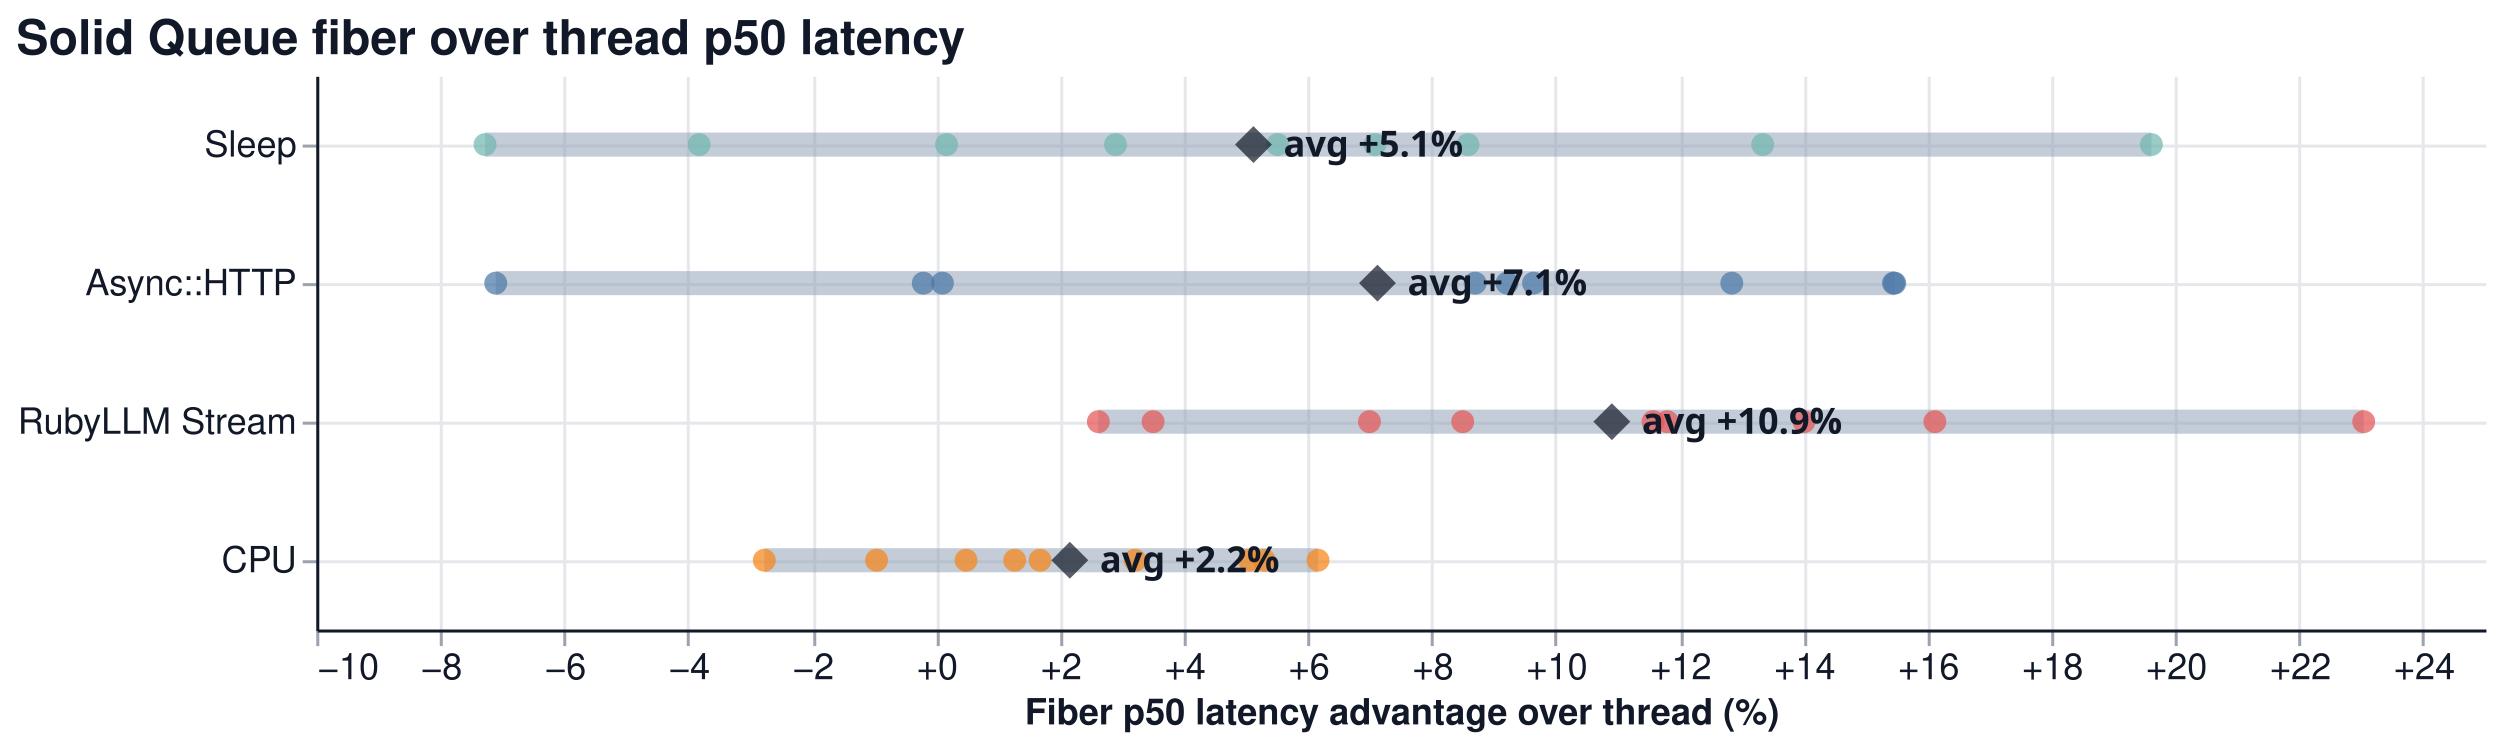
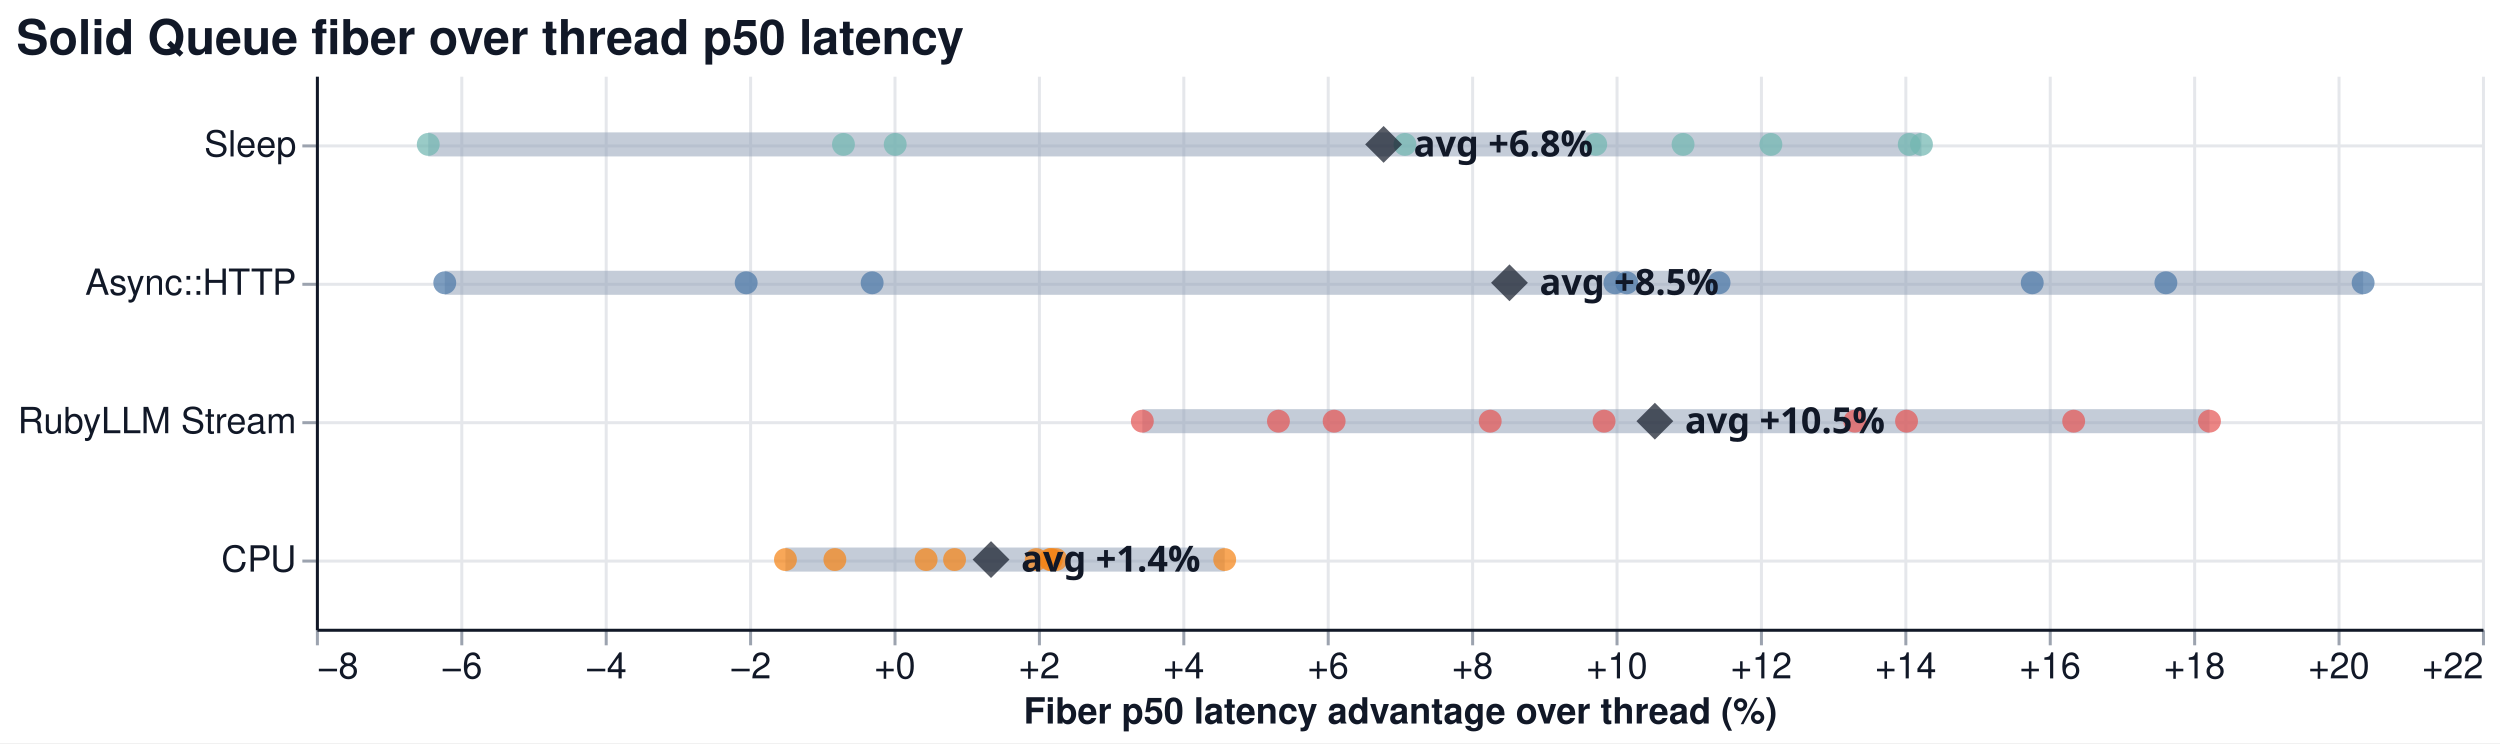
- <svg xmlns="http://www.w3.org/2000/svg" version="1.1" class="marks" width="830" height="247" viewBox="0 0 830 247">
-   <rect width="830" height="247" fill="white" />
+ <svg xmlns="http://www.w3.org/2000/svg" version="1.1" class="marks" width="831" height="247" viewBox="0 0 831 247">
+   <rect width="831" height="247" fill="white" />
  <g fill="none" stroke-miterlimit="10" transform="translate(105,25)">
    <g class="mark-group role-frame root" role="graphics-object" aria-roledescription="group mark container">
      <g transform="translate(0,0)">
        <path class="background" aria-hidden="true" d="M0,0h720v184h-720Z" />
        <g>
          <g class="mark-group role-axis" aria-hidden="true">
            <g transform="translate(0.5,184.5)">
              <path class="background" aria-hidden="true" d="M0,0h0v0h0Z" pointer-events="none" />
              <g>
                <g class="mark-rule role-axis-grid" pointer-events="none">
                  <line transform="translate(0,0)" x2="0" y2="-184" stroke="#e5e7eb" stroke-width="1" opacity="1" />
-                   <line transform="translate(41,0)" x2="0" y2="-184" stroke="#e5e7eb" stroke-width="1" opacity="1" />
-                   <line transform="translate(82,0)" x2="0" y2="-184" stroke="#e5e7eb" stroke-width="1" opacity="1" />
-                   <line transform="translate(123,0)" x2="0" y2="-184" stroke="#e5e7eb" stroke-width="1" opacity="1" />
-                   <line transform="translate(165,0)" x2="0" y2="-184" stroke="#e5e7eb" stroke-width="1" opacity="1" />
-                   <line transform="translate(206,0)" x2="0" y2="-184" stroke="#e5e7eb" stroke-width="1" opacity="1" />
-                   <line transform="translate(247,0)" x2="0" y2="-184" stroke="#e5e7eb" stroke-width="1" opacity="1" />
+                   <line transform="translate(48,0)" x2="0" y2="-184" stroke="#e5e7eb" stroke-width="1" opacity="1" />
+                   <line transform="translate(96,0)" x2="0" y2="-184" stroke="#e5e7eb" stroke-width="1" opacity="1" />
+                   <line transform="translate(144,0)" x2="0" y2="-184" stroke="#e5e7eb" stroke-width="1" opacity="1" />
+                   <line transform="translate(192,0)" x2="0" y2="-184" stroke="#e5e7eb" stroke-width="1" opacity="1" />
+                   <line transform="translate(240,0)" x2="0" y2="-184" stroke="#e5e7eb" stroke-width="1" opacity="1" />
                  <line transform="translate(288,0)" x2="0" y2="-184" stroke="#e5e7eb" stroke-width="1" opacity="1" />
-                   <line transform="translate(329,0)" x2="0" y2="-184" stroke="#e5e7eb" stroke-width="1" opacity="1" />
-                   <line transform="translate(370,0)" x2="0" y2="-184" stroke="#e5e7eb" stroke-width="1" opacity="1" />
-                   <line transform="translate(411,0)" x2="0" y2="-184" stroke="#e5e7eb" stroke-width="1" opacity="1" />
-                   <line transform="translate(453,0)" x2="0" y2="-184" stroke="#e5e7eb" stroke-width="1" opacity="1" />
-                   <line transform="translate(494,0)" x2="0" y2="-184" stroke="#e5e7eb" stroke-width="1" opacity="1" />
-                   <line transform="translate(535,0)" x2="0" y2="-184" stroke="#e5e7eb" stroke-width="1" opacity="1" />
+                   <line transform="translate(336,0)" x2="0" y2="-184" stroke="#e5e7eb" stroke-width="1" opacity="1" />
+                   <line transform="translate(384,0)" x2="0" y2="-184" stroke="#e5e7eb" stroke-width="1" opacity="1" />
+                   <line transform="translate(432,0)" x2="0" y2="-184" stroke="#e5e7eb" stroke-width="1" opacity="1" />
+                   <line transform="translate(480,0)" x2="0" y2="-184" stroke="#e5e7eb" stroke-width="1" opacity="1" />
+                   <line transform="translate(528,0)" x2="0" y2="-184" stroke="#e5e7eb" stroke-width="1" opacity="1" />
                  <line transform="translate(576,0)" x2="0" y2="-184" stroke="#e5e7eb" stroke-width="1" opacity="1" />
-                   <line transform="translate(617,0)" x2="0" y2="-184" stroke="#e5e7eb" stroke-width="1" opacity="1" />
-                   <line transform="translate(658,0)" x2="0" y2="-184" stroke="#e5e7eb" stroke-width="1" opacity="1" />
-                   <line transform="translate(699,0)" x2="0" y2="-184" stroke="#e5e7eb" stroke-width="1" opacity="1" />
+                   <line transform="translate(624,0)" x2="0" y2="-184" stroke="#e5e7eb" stroke-width="1" opacity="1" />
+                   <line transform="translate(672,0)" x2="0" y2="-184" stroke="#e5e7eb" stroke-width="1" opacity="1" />
+                   <line transform="translate(720,0)" x2="0" y2="-184" stroke="#e5e7eb" stroke-width="1" opacity="1" />
                </g>
              </g>
              <path class="foreground" aria-hidden="true" d="" pointer-events="none" display="none" />
            </g>
          </g>
          <g class="mark-group role-axis" aria-hidden="true">
            <g transform="translate(0.5,0.5)">
              <path class="background" aria-hidden="true" d="M0,0h0v0h0Z" pointer-events="none" />
              <g>
                <g class="mark-rule role-axis-grid" pointer-events="none">
                  <line transform="translate(0,23)" x2="720" y2="0" stroke="#e5e7eb" stroke-width="1" opacity="1" />
                  <line transform="translate(0,69)" x2="720" y2="0" stroke="#e5e7eb" stroke-width="1" opacity="1" />
                  <line transform="translate(0,115)" x2="720" y2="0" stroke="#e5e7eb" stroke-width="1" opacity="1" />
                  <line transform="translate(0,161)" x2="720" y2="0" stroke="#e5e7eb" stroke-width="1" opacity="1" />
                </g>
              </g>
              <path class="foreground" aria-hidden="true" d="" pointer-events="none" display="none" />
            </g>
          </g>
-           <g class="mark-group role-axis" role="graphics-symbol" aria-roledescription="axis" aria-label="X-axis titled 'Fiber p50 latency advantage over thread (%)' for a linear scale with values from −10 to +25">
+           <g class="mark-group role-axis" role="graphics-symbol" aria-roledescription="axis" aria-label="X-axis titled 'Fiber p50 latency advantage over thread (%)' for a linear scale with values from −8 to +22">
            <g transform="translate(0.5,184.5)">
              <path class="background" aria-hidden="true" d="M0,0h0v0h0Z" pointer-events="none" />
              <g>
                <g class="mark-rule role-axis-tick" pointer-events="none">
                  <line transform="translate(0,0)" x2="0" y2="5" stroke="#9ca3af" stroke-width="1" opacity="1" />
-                   <line transform="translate(41,0)" x2="0" y2="5" stroke="#9ca3af" stroke-width="1" opacity="1" />
-                   <line transform="translate(82,0)" x2="0" y2="5" stroke="#9ca3af" stroke-width="1" opacity="1" />
-                   <line transform="translate(123,0)" x2="0" y2="5" stroke="#9ca3af" stroke-width="1" opacity="1" />
-                   <line transform="translate(165,0)" x2="0" y2="5" stroke="#9ca3af" stroke-width="1" opacity="1" />
-                   <line transform="translate(206,0)" x2="0" y2="5" stroke="#9ca3af" stroke-width="1" opacity="1" />
-                   <line transform="translate(247,0)" x2="0" y2="5" stroke="#9ca3af" stroke-width="1" opacity="1" />
+                   <line transform="translate(48,0)" x2="0" y2="5" stroke="#9ca3af" stroke-width="1" opacity="1" />
+                   <line transform="translate(96,0)" x2="0" y2="5" stroke="#9ca3af" stroke-width="1" opacity="1" />
+                   <line transform="translate(144,0)" x2="0" y2="5" stroke="#9ca3af" stroke-width="1" opacity="1" />
+                   <line transform="translate(192,0)" x2="0" y2="5" stroke="#9ca3af" stroke-width="1" opacity="1" />
+                   <line transform="translate(240,0)" x2="0" y2="5" stroke="#9ca3af" stroke-width="1" opacity="1" />
                  <line transform="translate(288,0)" x2="0" y2="5" stroke="#9ca3af" stroke-width="1" opacity="1" />
-                   <line transform="translate(329,0)" x2="0" y2="5" stroke="#9ca3af" stroke-width="1" opacity="1" />
-                   <line transform="translate(370,0)" x2="0" y2="5" stroke="#9ca3af" stroke-width="1" opacity="1" />
-                   <line transform="translate(411,0)" x2="0" y2="5" stroke="#9ca3af" stroke-width="1" opacity="1" />
-                   <line transform="translate(453,0)" x2="0" y2="5" stroke="#9ca3af" stroke-width="1" opacity="1" />
-                   <line transform="translate(494,0)" x2="0" y2="5" stroke="#9ca3af" stroke-width="1" opacity="1" />
-                   <line transform="translate(535,0)" x2="0" y2="5" stroke="#9ca3af" stroke-width="1" opacity="1" />
+                   <line transform="translate(336,0)" x2="0" y2="5" stroke="#9ca3af" stroke-width="1" opacity="1" />
+                   <line transform="translate(384,0)" x2="0" y2="5" stroke="#9ca3af" stroke-width="1" opacity="1" />
+                   <line transform="translate(432,0)" x2="0" y2="5" stroke="#9ca3af" stroke-width="1" opacity="1" />
+                   <line transform="translate(480,0)" x2="0" y2="5" stroke="#9ca3af" stroke-width="1" opacity="1" />
+                   <line transform="translate(528,0)" x2="0" y2="5" stroke="#9ca3af" stroke-width="1" opacity="1" />
                  <line transform="translate(576,0)" x2="0" y2="5" stroke="#9ca3af" stroke-width="1" opacity="1" />
-                   <line transform="translate(617,0)" x2="0" y2="5" stroke="#9ca3af" stroke-width="1" opacity="1" />
-                   <line transform="translate(658,0)" x2="0" y2="5" stroke="#9ca3af" stroke-width="1" opacity="1" />
-                   <line transform="translate(699,0)" x2="0" y2="5" stroke="#9ca3af" stroke-width="1" opacity="1" />
+                   <line transform="translate(624,0)" x2="0" y2="5" stroke="#9ca3af" stroke-width="1" opacity="1" />
+                   <line transform="translate(672,0)" x2="0" y2="5" stroke="#9ca3af" stroke-width="1" opacity="1" />
+                   <line transform="translate(720,0)" x2="0" y2="5" stroke="#9ca3af" stroke-width="1" opacity="1" />
                </g>
                <g class="mark-text role-axis-label" pointer-events="none">
-                   <text text-anchor="start" transform="translate(0,16)" font-family="Helvetica" font-size="12px" fill="#111827" opacity="1">−10</text>
-                   <text text-anchor="middle" transform="translate(41.14286,16)" font-family="Helvetica" font-size="12px" fill="#111827" opacity="1">−8</text>
-                   <text text-anchor="middle" transform="translate(82.28571,16)" font-family="Helvetica" font-size="12px" fill="#111827" opacity="1">−6</text>
-                   <text text-anchor="middle" transform="translate(123.4286,16)" font-family="Helvetica" font-size="12px" fill="#111827" opacity="1">−4</text>
-                   <text text-anchor="middle" transform="translate(164.5714,16)" font-family="Helvetica" font-size="12px" fill="#111827" opacity="1">−2</text>
-                   <text text-anchor="middle" transform="translate(205.7143,16)" font-family="Helvetica" font-size="12px" fill="#111827" opacity="1">+0</text>
-                   <text text-anchor="middle" transform="translate(246.8571,16)" font-family="Helvetica" font-size="12px" fill="#111827" opacity="1">+2</text>
+                   <text text-anchor="start" transform="translate(0,16)" font-family="Helvetica" font-size="12px" fill="#111827" opacity="1">−8</text>
+                   <text text-anchor="middle" transform="translate(48,16)" font-family="Helvetica" font-size="12px" fill="#111827" opacity="1">−6</text>
+                   <text text-anchor="middle" transform="translate(96,16)" font-family="Helvetica" font-size="12px" fill="#111827" opacity="1">−4</text>
+                   <text text-anchor="middle" transform="translate(144,16)" font-family="Helvetica" font-size="12px" fill="#111827" opacity="1">−2</text>
+                   <text text-anchor="middle" transform="translate(192,16)" font-family="Helvetica" font-size="12px" fill="#111827" opacity="1">+0</text>
+                   <text text-anchor="middle" transform="translate(240,16)" font-family="Helvetica" font-size="12px" fill="#111827" opacity="1">+2</text>
                  <text text-anchor="middle" transform="translate(288,16)" font-family="Helvetica" font-size="12px" fill="#111827" opacity="1">+4</text>
-                   <text text-anchor="middle" transform="translate(329.1429,16)" font-family="Helvetica" font-size="12px" fill="#111827" opacity="1">+6</text>
-                   <text text-anchor="middle" transform="translate(370.2857,16)" font-family="Helvetica" font-size="12px" fill="#111827" opacity="1">+8</text>
-                   <text text-anchor="middle" transform="translate(411.4286,16)" font-family="Helvetica" font-size="12px" fill="#111827" opacity="1">+10</text>
-                   <text text-anchor="middle" transform="translate(452.5714,16)" font-family="Helvetica" font-size="12px" fill="#111827" opacity="1">+12</text>
-                   <text text-anchor="middle" transform="translate(493.7143,16)" font-family="Helvetica" font-size="12px" fill="#111827" opacity="1">+14</text>
-                   <text text-anchor="middle" transform="translate(534.8571,16)" font-family="Helvetica" font-size="12px" fill="#111827" opacity="1">+16</text>
-                   <text text-anchor="middle" transform="translate(576,16)" font-family="Helvetica" font-size="12px" fill="#111827" opacity="1">+18</text>
-                   <text text-anchor="middle" transform="translate(617.1429,16)" font-family="Helvetica" font-size="12px" fill="#111827" opacity="1">+20</text>
-                   <text text-anchor="middle" transform="translate(658.2857,16)" font-family="Helvetica" font-size="12px" fill="#111827" opacity="1">+22</text>
-                   <text text-anchor="middle" transform="translate(699.4286,16)" font-family="Helvetica" font-size="12px" fill="#111827" opacity="1">+24</text>
+                   <text text-anchor="middle" transform="translate(336,16)" font-family="Helvetica" font-size="12px" fill="#111827" opacity="1">+6</text>
+                   <text text-anchor="middle" transform="translate(384,16)" font-family="Helvetica" font-size="12px" fill="#111827" opacity="1">+8</text>
+                   <text text-anchor="middle" transform="translate(432,16)" font-family="Helvetica" font-size="12px" fill="#111827" opacity="1">+10</text>
+                   <text text-anchor="middle" transform="translate(480,16)" font-family="Helvetica" font-size="12px" fill="#111827" opacity="1">+12</text>
+                   <text text-anchor="middle" transform="translate(528,16)" font-family="Helvetica" font-size="12px" fill="#111827" opacity="1">+14</text>
+                   <text text-anchor="middle" transform="translate(576,16)" font-family="Helvetica" font-size="12px" fill="#111827" opacity="1">+16</text>
+                   <text text-anchor="middle" transform="translate(624,16)" font-family="Helvetica" font-size="12px" fill="#111827" opacity="1">+18</text>
+                   <text text-anchor="middle" transform="translate(672,16)" font-family="Helvetica" font-size="12px" fill="#111827" opacity="1">+20</text>
+                   <text text-anchor="end" transform="translate(720,16)" font-family="Helvetica" font-size="12px" fill="#111827" opacity="1">+22</text>
                </g>
                <g class="mark-rule role-axis-domain" pointer-events="none">
                  <line transform="translate(0,0)" x2="720" y2="0" stroke="#111827" stroke-width="1" opacity="1" />
                </g>
                <g class="mark-text role-axis-title" pointer-events="none">
                  <text text-anchor="middle" transform="translate(360,31)" font-family="Helvetica" font-size="12px" font-weight="bold" fill="#111827" opacity="1">Fiber p50 latency advantage over thread (%)</text>
                </g>
              </g>
              <path class="foreground" aria-hidden="true" d="" pointer-events="none" display="none" />
            </g>
          </g>
          <g class="mark-group role-axis" role="graphics-symbol" aria-roledescription="axis" aria-label="Y-axis for a discrete scale with 4 values: Sleep, Async::HTTP, RubyLLM Stream, CPU">
            <g transform="translate(0.5,0.5)">
              <path class="background" aria-hidden="true" d="M0,0h0v0h0Z" pointer-events="none" />
              <g>
                <g class="mark-rule role-axis-tick" pointer-events="none">
                  <line transform="translate(0,23)" x2="-5" y2="0" stroke="#9ca3af" stroke-width="1" opacity="1" />
                  <line transform="translate(0,69)" x2="-5" y2="0" stroke="#9ca3af" stroke-width="1" opacity="1" />
                  <line transform="translate(0,115)" x2="-5" y2="0" stroke="#9ca3af" stroke-width="1" opacity="1" />
                  <line transform="translate(0,161)" x2="-5" y2="0" stroke="#9ca3af" stroke-width="1" opacity="1" />
                </g>
                <g class="mark-text role-axis-label" pointer-events="none">
                  <text text-anchor="end" transform="translate(-7,26.5)" font-family="Helvetica" font-size="12px" fill="#111827" opacity="1">Sleep</text>
                  <text text-anchor="end" transform="translate(-7,72.5)" font-family="Helvetica" font-size="12px" fill="#111827" opacity="1">Async::HTTP</text>
                  <text text-anchor="end" transform="translate(-7,118.5)" font-family="Helvetica" font-size="12px" fill="#111827" opacity="1">RubyLLM Stream</text>
                  <text text-anchor="end" transform="translate(-7,164.5)" font-family="Helvetica" font-size="12px" fill="#111827" opacity="1">CPU</text>
                </g>
                <g class="mark-rule role-axis-domain" pointer-events="none">
                  <line transform="translate(0,0)" x2="0" y2="184" stroke="#111827" stroke-width="1" opacity="1" />
                </g>
              </g>
              <path class="foreground" aria-hidden="true" d="" pointer-events="none" display="none" />
            </g>
          </g>
          <g class="mark-rule role-mark layer_0_marks" role="graphics-symbol" aria-roledescription="rule mark container" />
          <g class="mark-rule role-mark layer_1_marks" role="graphics-object" aria-roledescription="rule mark container">
-             <line aria-label="Fiber p50 latency advantage over thread (%): −7; workload: Sleep; max: 19.6168687442; min: −7.27600763769; average: 5.12502568277; cells: 9" role="graphics-symbol" aria-roledescription="rule mark" transform="translate(56.03641,23)" x2="553.225" y2="0" stroke="#94a3b8" stroke-width="8" opacity="0.55" />
-             <line aria-label="Fiber p50 latency advantage over thread (%): −7; workload: Async::HTTP; max: 15.4748589709; min: −7.10329161235; average: 7.12633844579; cells: 9" role="graphics-symbol" aria-roledescription="rule mark" transform="translate(59.58943,69)" x2="464.465" y2="0" stroke="#94a3b8" stroke-width="8" opacity="0.55" />
-             <line aria-label="Fiber p50 latency advantage over thread (%): +3; workload: RubyLLM Stream; max: 23.043447187; min: 2.62188868543; average: 10.9088742132; cells: 9" role="graphics-symbol" aria-roledescription="rule mark" transform="translate(259.6503,115)" x2="420.101" y2="0" stroke="#94a3b8" stroke-width="8" opacity="0.55" />
-             <line aria-label="Fiber p50 latency advantage over thread (%): −3; workload: CPU; max: 6.16734971544; min: −2.76879899185; average: 2.1613355137; cells: 9" role="graphics-symbol" aria-roledescription="rule mark" transform="translate(148.7561,161)" x2="183.829" y2="0" stroke="#94a3b8" stroke-width="8" opacity="0.55" />
+             <line aria-label="Fiber p50 latency advantage over thread (%): −6; workload: Sleep; max: 14.2372547733; min: −6.44377686705; average: 6.7875895819; cells: 9" role="graphics-symbol" aria-roledescription="rule mark" transform="translate(37.34936,23)" x2="496.345" y2="0" stroke="#94a3b8" stroke-width="8" opacity="0.55" />
+             <line aria-label="Fiber p50 latency advantage over thread (%): −6; workload: Async::HTTP; max: 20.3543164474; min: −6.21497128373; average: 8.53099006911; cells: 9" role="graphics-symbol" aria-roledescription="rule mark" transform="translate(42.84069,69)" x2="637.663" y2="0" stroke="#94a3b8" stroke-width="8" opacity="0.55" />
+             <line aria-label="Fiber p50 latency advantage over thread (%): +3; workload: RubyLLM Stream; max: 18.2262289626; min: 3.44651228868; average: 10.5447441885; cells: 9" role="graphics-symbol" aria-roledescription="rule mark" transform="translate(274.7163,115)" x2="354.713" y2="0" stroke="#94a3b8" stroke-width="8" opacity="0.55" />
+             <line aria-label="Fiber p50 latency advantage over thread (%): −1; workload: CPU; max: 4.58702010292; min: −1.49656302048; average: 1.35080099239; cells: 9" role="graphics-symbol" aria-roledescription="rule mark" transform="translate(156.0825,161)" x2="146.006" y2="0" stroke="#94a3b8" stroke-width="8" opacity="0.55" />
          </g>
          <g class="mark-symbol role-mark layer_2_marks" role="graphics-object" aria-roledescription="symbol mark container">
-             <path aria-label="Fiber p50 latency advantage over thread (%): −7; workload: Sleep; concurrency: 5; processes: 1 proc; value: −7.27600763769" role="graphics-symbol" aria-roledescription="point" transform="translate(56.03641,23)" d="M3.808,0A3.808,3.808,0,1,1,-3.808,0A3.808,3.808,0,1,1,3.808,0" fill="#72b7b2" stroke-width="2" opacity="0.72" />
-             <path aria-label="Fiber p50 latency advantage over thread (%): +7; workload: Sleep; concurrency: 10; processes: 1 proc; value: 7.08533846029" role="graphics-symbol" aria-roledescription="point" transform="translate(351.4698,23)" d="M3.808,0A3.808,3.808,0,1,1,-3.808,0A3.808,3.808,0,1,1,3.808,0" fill="#72b7b2" stroke-width="2" opacity="0.72" />
-             <path aria-label="Fiber p50 latency advantage over thread (%): +3; workload: Sleep; concurrency: 25; processes: 1 proc; value: 2.89995701426" role="graphics-symbol" aria-roledescription="point" transform="translate(265.3705,23)" d="M3.808,0A3.808,3.808,0,1,1,-3.808,0A3.808,3.808,0,1,1,3.808,0" fill="#72b7b2" stroke-width="2" opacity="0.72" />
-             <path aria-label="Fiber p50 latency advantage over thread (%): +20; workload: Sleep; concurrency: 50; processes: 1 proc; value: 19.6168687442" role="graphics-symbol" aria-roledescription="point" transform="translate(609.2613,23)" d="M3.808,0A3.808,3.808,0,1,1,-3.808,0A3.808,3.808,0,1,1,3.808,0" fill="#72b7b2" stroke-width="2" opacity="0.72" />
-             <path aria-label="Fiber p50 latency advantage over thread (%): −4; workload: Sleep; concurrency: 5; processes: 2 proc; value: −3.82043407403" role="graphics-symbol" aria-roledescription="point" transform="translate(127.1225,23)" d="M3.808,0A3.808,3.808,0,1,1,-3.808,0A3.808,3.808,0,1,1,3.808,0" fill="#72b7b2" stroke-width="2" opacity="0.72" />
-             <path aria-label="Fiber p50 latency advantage over thread (%): +9; workload: Sleep; concurrency: 10; processes: 2 proc; value: 8.58782344835" role="graphics-symbol" aria-roledescription="point" transform="translate(382.3781,23)" d="M3.808,0A3.808,3.808,0,1,1,-3.808,0A3.808,3.808,0,1,1,3.808,0" fill="#72b7b2" stroke-width="2" opacity="0.72" />
-             <path aria-label="Fiber p50 latency advantage over thread (%): +13; workload: Sleep; concurrency: 25; processes: 2 proc; value: 13.3439882486" role="graphics-symbol" aria-roledescription="point" transform="translate(480.2192,23)" d="M3.808,0A3.808,3.808,0,1,1,-3.808,0A3.808,3.808,0,1,1,3.808,0" fill="#72b7b2" stroke-width="2" opacity="0.72" />
-             <path aria-label="Fiber p50 latency advantage over thread (%): +0; workload: Sleep; concurrency: 5; processes: 6 proc; value: 0.172782819768" role="graphics-symbol" aria-roledescription="point" transform="translate(209.2687,23)" d="M3.808,0A3.808,3.808,0,1,1,-3.808,0A3.808,3.808,0,1,1,3.808,0" fill="#72b7b2" stroke-width="2" opacity="0.72" />
-             <path aria-label="Fiber p50 latency advantage over thread (%): +6; workload: Sleep; concurrency: 10; processes: 6 proc; value: 5.51491412115" role="graphics-symbol" aria-roledescription="point" transform="translate(319.1639,23)" d="M3.808,0A3.808,3.808,0,1,1,-3.808,0A3.808,3.808,0,1,1,3.808,0" fill="#72b7b2" stroke-width="2" opacity="0.72" />
-             <path aria-label="Fiber p50 latency advantage over thread (%): −7; workload: Async::HTTP; concurrency: 5; processes: 1 proc; value: −7.10329161235" role="graphics-symbol" aria-roledescription="point" transform="translate(59.58943,69)" d="M3.808,0A3.808,3.808,0,1,1,-3.808,0A3.808,3.808,0,1,1,3.808,0" fill="#4c78a8" stroke-width="2" opacity="0.72" />
-             <path aria-label="Fiber p50 latency advantage over thread (%): +9; workload: Async::HTTP; concurrency: 10; processes: 1 proc; value: 8.70286978726" role="graphics-symbol" aria-roledescription="point" transform="translate(384.7447,69)" d="M3.808,0A3.808,3.808,0,1,1,-3.808,0A3.808,3.808,0,1,1,3.808,0" fill="#4c78a8" stroke-width="2" opacity="0.72" />
-             <path aria-label="Fiber p50 latency advantage over thread (%): +10; workload: Async::HTTP; concurrency: 25; processes: 1 proc; value: 9.64535573506" role="graphics-symbol" aria-roledescription="point" transform="translate(404.133,69)" d="M3.808,0A3.808,3.808,0,1,1,-3.808,0A3.808,3.808,0,1,1,3.808,0" fill="#4c78a8" stroke-width="2" opacity="0.72" />
-             <path aria-label="Fiber p50 latency advantage over thread (%): +15; workload: Async::HTTP; concurrency: 50; processes: 1 proc; value: 15.453675586" role="graphics-symbol" aria-roledescription="point" transform="translate(523.6185,69)" d="M3.808,0A3.808,3.808,0,1,1,-3.808,0A3.808,3.808,0,1,1,3.808,0" fill="#4c78a8" stroke-width="2" opacity="0.72" />
-             <path aria-label="Fiber p50 latency advantage over thread (%): −0; workload: Async::HTTP; concurrency: 5; processes: 2 proc; value: −0.20358554372" role="graphics-symbol" aria-roledescription="point" transform="translate(201.5262,69)" d="M3.808,0A3.808,3.808,0,1,1,-3.808,0A3.808,3.808,0,1,1,3.808,0" fill="#4c78a8" stroke-width="2" opacity="0.72" />
-             <path aria-label="Fiber p50 latency advantage over thread (%): +9; workload: Async::HTTP; concurrency: 10; processes: 2 proc; value: 9.21698241788" role="graphics-symbol" aria-roledescription="point" transform="translate(395.3208,69)" d="M3.808,0A3.808,3.808,0,1,1,-3.808,0A3.808,3.808,0,1,1,3.808,0" fill="#4c78a8" stroke-width="2" opacity="0.72" />
-             <path aria-label="Fiber p50 latency advantage over thread (%): +15; workload: Async::HTTP; concurrency: 25; processes: 2 proc; value: 15.4748589709" role="graphics-symbol" aria-roledescription="point" transform="translate(524.0542,69)" d="M3.808,0A3.808,3.808,0,1,1,-3.808,0A3.808,3.808,0,1,1,3.808,0" fill="#4c78a8" stroke-width="2" opacity="0.72" />
-             <path aria-label="Fiber p50 latency advantage over thread (%): +0; workload: Async::HTTP; concurrency: 5; processes: 6 proc; value: 0.105126387905" role="graphics-symbol" aria-roledescription="point" transform="translate(207.8769,69)" d="M3.808,0A3.808,3.808,0,1,1,-3.808,0A3.808,3.808,0,1,1,3.808,0" fill="#4c78a8" stroke-width="2" opacity="0.72" />
-             <path aria-label="Fiber p50 latency advantage over thread (%): +13; workload: Async::HTTP; concurrency: 10; processes: 6 proc; value: 12.8450542832" role="graphics-symbol" aria-roledescription="point" transform="translate(469.9554,69)" d="M3.808,0A3.808,3.808,0,1,1,-3.808,0A3.808,3.808,0,1,1,3.808,0" fill="#4c78a8" stroke-width="2" opacity="0.72" />
-             <path aria-label="Fiber p50 latency advantage over thread (%): +7; workload: RubyLLM Stream; concurrency: 5; processes: 1 proc; value: 6.99736436908" role="graphics-symbol" aria-roledescription="point" transform="translate(349.6601,115)" d="M3.808,0A3.808,3.808,0,1,1,-3.808,0A3.808,3.808,0,1,1,3.808,0" fill="#e45756" stroke-width="2" opacity="0.72" />
-             <path aria-label="Fiber p50 latency advantage over thread (%): +12; workload: RubyLLM Stream; concurrency: 10; processes: 1 proc; value: 11.5733691139" role="graphics-symbol" aria-roledescription="point" transform="translate(443.795,115)" d="M3.808,0A3.808,3.808,0,1,1,-3.808,0A3.808,3.808,0,1,1,3.808,0" fill="#e45756" stroke-width="2" opacity="0.72" />
-             <path aria-label="Fiber p50 latency advantage over thread (%): +16; workload: RubyLLM Stream; concurrency: 25; processes: 1 proc; value: 16.1225260553" role="graphics-symbol" aria-roledescription="point" transform="translate(537.3777,115)" d="M3.808,0A3.808,3.808,0,1,1,-3.808,0A3.808,3.808,0,1,1,3.808,0" fill="#e45756" stroke-width="2" opacity="0.72" />
-             <path aria-label="Fiber p50 latency advantage over thread (%): +12; workload: RubyLLM Stream; concurrency: 50; processes: 1 proc; value: 11.8036117095" role="graphics-symbol" aria-roledescription="point" transform="translate(448.5314,115)" d="M3.808,0A3.808,3.808,0,1,1,-3.808,0A3.808,3.808,0,1,1,3.808,0" fill="#e45756" stroke-width="2" opacity="0.72" />
-             <path aria-label="Fiber p50 latency advantage over thread (%): +9; workload: RubyLLM Stream; concurrency: 5; processes: 2 proc; value: 8.5022238685" role="graphics-symbol" aria-roledescription="point" transform="translate(380.6172,115)" d="M3.808,0A3.808,3.808,0,1,1,-3.808,0A3.808,3.808,0,1,1,3.808,0" fill="#e45756" stroke-width="2" opacity="0.72" />
-             <path aria-label="Fiber p50 latency advantage over thread (%): +14; workload: RubyLLM Stream; concurrency: 10; processes: 2 proc; value: 14.0100825475" role="graphics-symbol" aria-roledescription="point" transform="translate(493.9217,115)" d="M3.808,0A3.808,3.808,0,1,1,-3.808,0A3.808,3.808,0,1,1,3.808,0" fill="#e45756" stroke-width="2" opacity="0.72" />
-             <path aria-label="Fiber p50 latency advantage over thread (%): +23; workload: RubyLLM Stream; concurrency: 25; processes: 2 proc; value: 23.043447187" role="graphics-symbol" aria-roledescription="point" transform="translate(679.7509,115)" d="M3.808,0A3.808,3.808,0,1,1,-3.808,0A3.808,3.808,0,1,1,3.808,0" fill="#e45756" stroke-width="2" opacity="0.72" />
-             <path aria-label="Fiber p50 latency advantage over thread (%): +4; workload: RubyLLM Stream; concurrency: 5; processes: 6 proc; value: 3.50535438248" role="graphics-symbol" aria-roledescription="point" transform="translate(277.8244,115)" d="M3.808,0A3.808,3.808,0,1,1,-3.808,0A3.808,3.808,0,1,1,3.808,0" fill="#e45756" stroke-width="2" opacity="0.72" />
-             <path aria-label="Fiber p50 latency advantage over thread (%): +3; workload: RubyLLM Stream; concurrency: 10; processes: 6 proc; value: 2.62188868543" role="graphics-symbol" aria-roledescription="point" transform="translate(259.6503,115)" d="M3.808,0A3.808,3.808,0,1,1,-3.808,0A3.808,3.808,0,1,1,3.808,0" fill="#e45756" stroke-width="2" opacity="0.72" />
-             <path aria-label="Fiber p50 latency advantage over thread (%): −1; workload: CPU; concurrency: 5; processes: 1 proc; value: −0.956891107375" role="graphics-symbol" aria-roledescription="point" transform="translate(186.0297,161)" d="M3.808,0A3.808,3.808,0,1,1,-3.808,0A3.808,3.808,0,1,1,3.808,0" fill="#f58518" stroke-width="2" opacity="0.72" />
-             <path aria-label="Fiber p50 latency advantage over thread (%): +1; workload: CPU; concurrency: 10; processes: 1 proc; value: 1.2713855725" role="graphics-symbol" aria-roledescription="point" transform="translate(231.8685,161)" d="M3.808,0A3.808,3.808,0,1,1,-3.808,0A3.808,3.808,0,1,1,3.808,0" fill="#f58518" stroke-width="2" opacity="0.72" />
-             <path aria-label="Fiber p50 latency advantage over thread (%): +3; workload: CPU; concurrency: 25; processes: 1 proc; value: 3.21378084775" role="graphics-symbol" aria-roledescription="point" transform="translate(271.8263,161)" d="M3.808,0A3.808,3.808,0,1,1,-3.808,0A3.808,3.808,0,1,1,3.808,0" fill="#f58518" stroke-width="2" opacity="0.72" />
-             <path aria-label="Fiber p50 latency advantage over thread (%): +5; workload: CPU; concurrency: 50; processes: 1 proc; value: 5.30090392835" role="graphics-symbol" aria-roledescription="point" transform="translate(314.7615,161)" d="M3.808,0A3.808,3.808,0,1,1,-3.808,0A3.808,3.808,0,1,1,3.808,0" fill="#f58518" stroke-width="2" opacity="0.72" />
-             <path aria-label="Fiber p50 latency advantage over thread (%): −3; workload: CPU; concurrency: 5; processes: 2 proc; value: −2.76879899185" role="graphics-symbol" aria-roledescription="point" transform="translate(148.7561,161)" d="M3.808,0A3.808,3.808,0,1,1,-3.808,0A3.808,3.808,0,1,1,3.808,0" fill="#f58518" stroke-width="2" opacity="0.72" />
-             <path aria-label="Fiber p50 latency advantage over thread (%): +2; workload: CPU; concurrency: 10; processes: 2 proc; value: 1.68155041348" role="graphics-symbol" aria-roledescription="point" transform="translate(240.3062,161)" d="M3.808,0A3.808,3.808,0,1,1,-3.808,0A3.808,3.808,0,1,1,3.808,0" fill="#f58518" stroke-width="2" opacity="0.72" />
-             <path aria-label="Fiber p50 latency advantage over thread (%): +5; workload: CPU; concurrency: 25; processes: 2 proc; value: 5.05573227772" role="graphics-symbol" aria-roledescription="point" transform="translate(309.7179,161)" d="M3.808,0A3.808,3.808,0,1,1,-3.808,0A3.808,3.808,0,1,1,3.808,0" fill="#f58518" stroke-width="2" opacity="0.72" />
-             <path aria-label="Fiber p50 latency advantage over thread (%): +0; workload: CPU; concurrency: 5; processes: 6 proc; value: 0.487006967249" role="graphics-symbol" aria-roledescription="point" transform="translate(215.7327,161)" d="M3.808,0A3.808,3.808,0,1,1,-3.808,0A3.808,3.808,0,1,1,3.808,0" fill="#f58518" stroke-width="2" opacity="0.72" />
-             <path aria-label="Fiber p50 latency advantage over thread (%): +6; workload: CPU; concurrency: 10; processes: 6 proc; value: 6.16734971544" role="graphics-symbol" aria-roledescription="point" transform="translate(332.5855,161)" d="M3.808,0A3.808,3.808,0,1,1,-3.808,0A3.808,3.808,0,1,1,3.808,0" fill="#f58518" stroke-width="2" opacity="0.72" />
+             <path aria-label="Fiber p50 latency advantage over thread (%): −6; workload: Sleep; concurrency: 5; processes: 1 proc; value: −6.44377686705" role="graphics-symbol" aria-roledescription="point" transform="translate(37.34936,23)" d="M3.808,0A3.808,3.808,0,1,1,-3.808,0A3.808,3.808,0,1,1,3.808,0" fill="#72b7b2" stroke-width="2" opacity="0.72" />
+             <path aria-label="Fiber p50 latency advantage over thread (%): +7; workload: Sleep; concurrency: 10; processes: 1 proc; value: 7.08342086222" role="graphics-symbol" aria-roledescription="point" transform="translate(362.0021,23)" d="M3.808,0A3.808,3.808,0,1,1,-3.808,0A3.808,3.808,0,1,1,3.808,0" fill="#72b7b2" stroke-width="2" opacity="0.72" />
+             <path aria-label="Fiber p50 latency advantage over thread (%): +12; workload: Sleep; concurrency: 25; processes: 1 proc; value: 12.1517046625" role="graphics-symbol" aria-roledescription="point" transform="translate(483.6409,23)" d="M3.808,0A3.808,3.808,0,1,1,-3.808,0A3.808,3.808,0,1,1,3.808,0" fill="#72b7b2" stroke-width="2" opacity="0.72" />
+             <path aria-label="Fiber p50 latency advantage over thread (%): +14; workload: Sleep; concurrency: 50; processes: 1 proc; value: 14.2372547733" role="graphics-symbol" aria-roledescription="point" transform="translate(533.6941,23)" d="M3.808,0A3.808,3.808,0,1,1,-3.808,0A3.808,3.808,0,1,1,3.808,0" fill="#72b7b2" stroke-width="2" opacity="0.72" />
+             <path aria-label="Fiber p50 latency advantage over thread (%): −1; workload: Sleep; concurrency: 5; processes: 2 proc; value: −0.693185427713" role="graphics-symbol" aria-roledescription="point" transform="translate(175.3635,23)" d="M3.808,0A3.808,3.808,0,1,1,-3.808,0A3.808,3.808,0,1,1,3.808,0" fill="#72b7b2" stroke-width="2" opacity="0.72" />
+             <path aria-label="Fiber p50 latency advantage over thread (%): +11; workload: Sleep; concurrency: 10; processes: 2 proc; value: 10.9353694194" role="graphics-symbol" aria-roledescription="point" transform="translate(454.4489,23)" d="M3.808,0A3.808,3.808,0,1,1,-3.808,0A3.808,3.808,0,1,1,3.808,0" fill="#72b7b2" stroke-width="2" opacity="0.72" />
+             <path aria-label="Fiber p50 latency advantage over thread (%): +14; workload: Sleep; concurrency: 25; processes: 2 proc; value: 14.0678650778" role="graphics-symbol" aria-roledescription="point" transform="translate(529.6288,23)" d="M3.808,0A3.808,3.808,0,1,1,-3.808,0A3.808,3.808,0,1,1,3.808,0" fill="#72b7b2" stroke-width="2" opacity="0.72" />
+             <path aria-label="Fiber p50 latency advantage over thread (%): +0; workload: Sleep; concurrency: 5; processes: 6 proc; value: 0.02373207071" role="graphics-symbol" aria-roledescription="point" transform="translate(192.5696,23)" d="M3.808,0A3.808,3.808,0,1,1,-3.808,0A3.808,3.808,0,1,1,3.808,0" fill="#72b7b2" stroke-width="2" opacity="0.72" />
+             <path aria-label="Fiber p50 latency advantage over thread (%): +10; workload: Sleep; concurrency: 10; processes: 6 proc; value: 9.72592166596" role="graphics-symbol" aria-roledescription="point" transform="translate(425.4221,23)" d="M3.808,0A3.808,3.808,0,1,1,-3.808,0A3.808,3.808,0,1,1,3.808,0" fill="#72b7b2" stroke-width="2" opacity="0.72" />
+             <path aria-label="Fiber p50 latency advantage over thread (%): −6; workload: Async::HTTP; concurrency: 5; processes: 1 proc; value: −6.21497128373" role="graphics-symbol" aria-roledescription="point" transform="translate(42.84069,69)" d="M3.808,0A3.808,3.808,0,1,1,-3.808,0A3.808,3.808,0,1,1,3.808,0" fill="#4c78a8" stroke-width="2" opacity="0.72" />
+             <path aria-label="Fiber p50 latency advantage over thread (%): +10; workload: Async::HTTP; concurrency: 10; processes: 1 proc; value: 9.99222037419" role="graphics-symbol" aria-roledescription="point" transform="translate(431.8133,69)" d="M3.808,0A3.808,3.808,0,1,1,-3.808,0A3.808,3.808,0,1,1,3.808,0" fill="#4c78a8" stroke-width="2" opacity="0.72" />
+             <path aria-label="Fiber p50 latency advantage over thread (%): +16; workload: Async::HTTP; concurrency: 25; processes: 1 proc; value: 15.7714035834" role="graphics-symbol" aria-roledescription="point" transform="translate(570.5137,69)" d="M3.808,0A3.808,3.808,0,1,1,-3.808,0A3.808,3.808,0,1,1,3.808,0" fill="#4c78a8" stroke-width="2" opacity="0.72" />
+             <path aria-label="Fiber p50 latency advantage over thread (%): +20; workload: Async::HTTP; concurrency: 50; processes: 1 proc; value: 20.3543164474" role="graphics-symbol" aria-roledescription="point" transform="translate(680.5036,69)" d="M3.808,0A3.808,3.808,0,1,1,-3.808,0A3.808,3.808,0,1,1,3.808,0" fill="#4c78a8" stroke-width="2" opacity="0.72" />
+             <path aria-label="Fiber p50 latency advantage over thread (%): −0; workload: Async::HTTP; concurrency: 5; processes: 2 proc; value: −0.295740791316" role="graphics-symbol" aria-roledescription="point" transform="translate(184.9022,69)" d="M3.808,0A3.808,3.808,0,1,1,-3.808,0A3.808,3.808,0,1,1,3.808,0" fill="#4c78a8" stroke-width="2" opacity="0.72" />
+             <path aria-label="Fiber p50 latency advantage over thread (%): +11; workload: Async::HTTP; concurrency: 10; processes: 2 proc; value: 11.4338245364" role="graphics-symbol" aria-roledescription="point" transform="translate(466.4118,69)" d="M3.808,0A3.808,3.808,0,1,1,-3.808,0A3.808,3.808,0,1,1,3.808,0" fill="#4c78a8" stroke-width="2" opacity="0.72" />
+             <path aria-label="Fiber p50 latency advantage over thread (%): +18; workload: Async::HTTP; concurrency: 25; processes: 2 proc; value: 17.6226068968" role="graphics-symbol" aria-roledescription="point" transform="translate(614.9426,69)" d="M3.808,0A3.808,3.808,0,1,1,-3.808,0A3.808,3.808,0,1,1,3.808,0" fill="#4c78a8" stroke-width="2" opacity="0.72" />
+             <path aria-label="Fiber p50 latency advantage over thread (%): −2; workload: Async::HTTP; concurrency: 5; processes: 6 proc; value: −2.04037219589" role="graphics-symbol" aria-roledescription="point" transform="translate(143.0311,69)" d="M3.808,0A3.808,3.808,0,1,1,-3.808,0A3.808,3.808,0,1,1,3.808,0" fill="#4c78a8" stroke-width="2" opacity="0.72" />
+             <path aria-label="Fiber p50 latency advantage over thread (%): +10; workload: Async::HTTP; concurrency: 10; processes: 6 proc; value: 10.1556230547" role="graphics-symbol" aria-roledescription="point" transform="translate(435.735,69)" d="M3.808,0A3.808,3.808,0,1,1,-3.808,0A3.808,3.808,0,1,1,3.808,0" fill="#4c78a8" stroke-width="2" opacity="0.72" />
+             <path aria-label="Fiber p50 latency advantage over thread (%): +8; workload: RubyLLM Stream; concurrency: 5; processes: 1 proc; value: 8.26440155094" role="graphics-symbol" aria-roledescription="point" transform="translate(390.3456,115)" d="M3.808,0A3.808,3.808,0,1,1,-3.808,0A3.808,3.808,0,1,1,3.808,0" fill="#e45756" stroke-width="2" opacity="0.72" />
+             <path aria-label="Fiber p50 latency advantage over thread (%): +14; workload: RubyLLM Stream; concurrency: 10; processes: 1 proc; value: 14.0305644179" role="graphics-symbol" aria-roledescription="point" transform="translate(528.7335,115)" d="M3.808,0A3.808,3.808,0,1,1,-3.808,0A3.808,3.808,0,1,1,3.808,0" fill="#e45756" stroke-width="2" opacity="0.72" />
+             <path aria-label="Fiber p50 latency advantage over thread (%): +16; workload: RubyLLM Stream; concurrency: 25; processes: 1 proc; value: 16.3454140952" role="graphics-symbol" aria-roledescription="point" transform="translate(584.2899,115)" d="M3.808,0A3.808,3.808,0,1,1,-3.808,0A3.808,3.808,0,1,1,3.808,0" fill="#e45756" stroke-width="2" opacity="0.72" />
+             <path aria-label="Fiber p50 latency advantage over thread (%): +18; workload: RubyLLM Stream; concurrency: 50; processes: 1 proc; value: 18.2262289626" role="graphics-symbol" aria-roledescription="point" transform="translate(629.4295,115)" d="M3.808,0A3.808,3.808,0,1,1,-3.808,0A3.808,3.808,0,1,1,3.808,0" fill="#e45756" stroke-width="2" opacity="0.72" />
+             <path aria-label="Fiber p50 latency advantage over thread (%): +6; workload: RubyLLM Stream; concurrency: 5; processes: 2 proc; value: 6.10286627609" role="graphics-symbol" aria-roledescription="point" transform="translate(338.4688,115)" d="M3.808,0A3.808,3.808,0,1,1,-3.808,0A3.808,3.808,0,1,1,3.808,0" fill="#e45756" stroke-width="2" opacity="0.72" />
+             <path aria-label="Fiber p50 latency advantage over thread (%): +13; workload: RubyLLM Stream; concurrency: 10; processes: 2 proc; value: 13.3139115136" role="graphics-symbol" aria-roledescription="point" transform="translate(511.5339,115)" d="M3.808,0A3.808,3.808,0,1,1,-3.808,0A3.808,3.808,0,1,1,3.808,0" fill="#e45756" stroke-width="2" opacity="0.72" />
+             <path aria-label="Fiber p50 latency advantage over thread (%): +10; workload: RubyLLM Stream; concurrency: 25; processes: 2 proc; value: 9.84144958875" role="graphics-symbol" aria-roledescription="point" transform="translate(428.1948,115)" d="M3.808,0A3.808,3.808,0,1,1,-3.808,0A3.808,3.808,0,1,1,3.808,0" fill="#e45756" stroke-width="2" opacity="0.72" />
+             <path aria-label="Fiber p50 latency advantage over thread (%): +5; workload: RubyLLM Stream; concurrency: 5; processes: 6 proc; value: 5.3313490027" role="graphics-symbol" aria-roledescription="point" transform="translate(319.9524,115)" d="M3.808,0A3.808,3.808,0,1,1,-3.808,0A3.808,3.808,0,1,1,3.808,0" fill="#e45756" stroke-width="2" opacity="0.72" />
+             <path aria-label="Fiber p50 latency advantage over thread (%): +3; workload: RubyLLM Stream; concurrency: 10; processes: 6 proc; value: 3.44651228868" role="graphics-symbol" aria-roledescription="point" transform="translate(274.7163,115)" d="M3.808,0A3.808,3.808,0,1,1,-3.808,0A3.808,3.808,0,1,1,3.808,0" fill="#e45756" stroke-width="2" opacity="0.72" />
+             <path aria-label="Fiber p50 latency advantage over thread (%): −1; workload: CPU; concurrency: 5; processes: 1 proc; value: −0.812127974136" role="graphics-symbol" aria-roledescription="point" transform="translate(172.5089,161)" d="M3.808,0A3.808,3.808,0,1,1,-3.808,0A3.808,3.808,0,1,1,3.808,0" fill="#f58518" stroke-width="2" opacity="0.72" />
+             <path aria-label="Fiber p50 latency advantage over thread (%): +1; workload: CPU; concurrency: 10; processes: 1 proc; value: 0.845517493223" role="graphics-symbol" aria-roledescription="point" transform="translate(212.2924,161)" d="M3.808,0A3.808,3.808,0,1,1,-3.808,0A3.808,3.808,0,1,1,3.808,0" fill="#f58518" stroke-width="2" opacity="0.72" />
+             <path aria-label="Fiber p50 latency advantage over thread (%): +2; workload: CPU; concurrency: 25; processes: 1 proc; value: 2.16812615028" role="graphics-symbol" aria-roledescription="point" transform="translate(244.035,161)" d="M3.808,0A3.808,3.808,0,1,1,-3.808,0A3.808,3.808,0,1,1,3.808,0" fill="#f58518" stroke-width="2" opacity="0.72" />
+             <path aria-label="Fiber p50 latency advantage over thread (%): +2; workload: CPU; concurrency: 50; processes: 1 proc; value: 2.25002303086" role="graphics-symbol" aria-roledescription="point" transform="translate(246.0006,161)" d="M3.808,0A3.808,3.808,0,1,1,-3.808,0A3.808,3.808,0,1,1,3.808,0" fill="#f58518" stroke-width="2" opacity="0.72" />
+             <path aria-label="Fiber p50 latency advantage over thread (%): −1; workload: CPU; concurrency: 5; processes: 2 proc; value: −1.49656302048" role="graphics-symbol" aria-roledescription="point" transform="translate(156.0825,161)" d="M3.808,0A3.808,3.808,0,1,1,-3.808,0A3.808,3.808,0,1,1,3.808,0" fill="#f58518" stroke-width="2" opacity="0.72" />
+             <path aria-label="Fiber p50 latency advantage over thread (%): +2; workload: CPU; concurrency: 10; processes: 2 proc; value: 1.97668270273" role="graphics-symbol" aria-roledescription="point" transform="translate(239.4404,161)" d="M3.808,0A3.808,3.808,0,1,1,-3.808,0A3.808,3.808,0,1,1,3.808,0" fill="#f58518" stroke-width="2" opacity="0.72" />
+             <path aria-label="Fiber p50 latency advantage over thread (%): +2; workload: CPU; concurrency: 25; processes: 2 proc; value: 2.18678909565" role="graphics-symbol" aria-roledescription="point" transform="translate(244.4829,161)" d="M3.808,0A3.808,3.808,0,1,1,-3.808,0A3.808,3.808,0,1,1,3.808,0" fill="#f58518" stroke-width="2" opacity="0.72" />
+             <path aria-label="Fiber p50 latency advantage over thread (%): +0; workload: CPU; concurrency: 5; processes: 6 proc; value: 0.451741350482" role="graphics-symbol" aria-roledescription="point" transform="translate(202.8418,161)" d="M3.808,0A3.808,3.808,0,1,1,-3.808,0A3.808,3.808,0,1,1,3.808,0" fill="#f58518" stroke-width="2" opacity="0.72" />
+             <path aria-label="Fiber p50 latency advantage over thread (%): +5; workload: CPU; concurrency: 10; processes: 6 proc; value: 4.58702010292" role="graphics-symbol" aria-roledescription="point" transform="translate(302.0885,161)" d="M3.808,0A3.808,3.808,0,1,1,-3.808,0A3.808,3.808,0,1,1,3.808,0" fill="#f58518" stroke-width="2" opacity="0.72" />
          </g>
          <g class="mark-symbol role-mark layer_3_marks" role="graphics-object" aria-roledescription="symbol mark container">
-             <path aria-label="Fiber p50 latency advantage over thread (%): +5; workload: Sleep; average: 5.12502568277; min: −7.27600763769; max: 19.6168687442; cells: 9" role="graphics-symbol" aria-roledescription="point" transform="translate(311.1434,23)" d="M-6.124,0L0,-6.124L6.124,0L0,6.124Z" fill="#111827" stroke-width="2" opacity="0.7" />
-             <path aria-label="Fiber p50 latency advantage over thread (%): +7; workload: Async::HTTP; average: 7.12633844579; min: −7.10329161235; max: 15.4748589709; cells: 9" role="graphics-symbol" aria-roledescription="point" transform="translate(352.3132,69)" d="M-6.124,0L0,-6.124L6.124,0L0,6.124Z" fill="#111827" stroke-width="2" opacity="0.7" />
-             <path aria-label="Fiber p50 latency advantage over thread (%): +11; workload: RubyLLM Stream; average: 10.9088742132; min: 2.62188868543; max: 23.043447187; cells: 9" role="graphics-symbol" aria-roledescription="point" transform="translate(430.1254,115)" d="M-6.124,0L0,-6.124L6.124,0L0,6.124Z" fill="#111827" stroke-width="2" opacity="0.7" />
-             <path aria-label="Fiber p50 latency advantage over thread (%): +2; workload: CPU; average: 2.1613355137; min: −2.76879899185; max: 6.16734971544; cells: 9" role="graphics-symbol" aria-roledescription="point" transform="translate(250.176,161)" d="M-6.124,0L0,-6.124L6.124,0L0,6.124Z" fill="#111827" stroke-width="2" opacity="0.7" />
+             <path aria-label="Fiber p50 latency advantage over thread (%): +7; workload: Sleep; average: 6.7875895819; min: −6.44377686705; max: 14.2372547733; cells: 9" role="graphics-symbol" aria-roledescription="point" transform="translate(354.9021,23)" d="M-6.124,0L0,-6.124L6.124,0L0,6.124Z" fill="#111827" stroke-width="2" opacity="0.7" />
+             <path aria-label="Fiber p50 latency advantage over thread (%): +9; workload: Async::HTTP; average: 8.53099006911; min: −6.21497128373; max: 20.3543164474; cells: 9" role="graphics-symbol" aria-roledescription="point" transform="translate(396.7438,69)" d="M-6.124,0L0,-6.124L6.124,0L0,6.124Z" fill="#111827" stroke-width="2" opacity="0.7" />
+             <path aria-label="Fiber p50 latency advantage over thread (%): +11; workload: RubyLLM Stream; average: 10.5447441885; min: 3.44651228868; max: 18.2262289626; cells: 9" role="graphics-symbol" aria-roledescription="point" transform="translate(445.0739,115)" d="M-6.124,0L0,-6.124L6.124,0L0,6.124Z" fill="#111827" stroke-width="2" opacity="0.7" />
+             <path aria-label="Fiber p50 latency advantage over thread (%): +1; workload: CPU; average: 1.35080099239; min: −1.49656302048; max: 4.58702010292; cells: 9" role="graphics-symbol" aria-roledescription="point" transform="translate(224.4192,161)" d="M-6.124,0L0,-6.124L6.124,0L0,6.124Z" fill="#111827" stroke-width="2" opacity="0.7" />
          </g>
          <g class="mark-text role-mark layer_4_marks" role="graphics-object" aria-roledescription="text mark container">
-             <text aria-label="Fiber p50 latency advantage over thread (%): +5; workload: Sleep; average_label: avg +5.1%" role="graphics-symbol" aria-roledescription="text mark" text-anchor="start" transform="translate(321.1434,27)" font-family="sans-serif" font-size="12px" font-weight="bold" fill="#111827">avg +5.1%</text>
-             <text aria-label="Fiber p50 latency advantage over thread (%): +7; workload: Async::HTTP; average_label: avg +7.1%" role="graphics-symbol" aria-roledescription="text mark" text-anchor="start" transform="translate(362.3132,73)" font-family="sans-serif" font-size="12px" font-weight="bold" fill="#111827">avg +7.1%</text>
-             <text aria-label="Fiber p50 latency advantage over thread (%): +11; workload: RubyLLM Stream; average_label: avg +10.9%" role="graphics-symbol" aria-roledescription="text mark" text-anchor="start" transform="translate(440.1254,119)" font-family="sans-serif" font-size="12px" font-weight="bold" fill="#111827">avg +10.9%</text>
-             <text aria-label="Fiber p50 latency advantage over thread (%): +2; workload: CPU; average_label: avg +2.2%" role="graphics-symbol" aria-roledescription="text mark" text-anchor="start" transform="translate(260.176,165)" font-family="sans-serif" font-size="12px" font-weight="bold" fill="#111827">avg +2.2%</text>
+             <text aria-label="Fiber p50 latency advantage over thread (%): +7; workload: Sleep; average_label: avg +6.8%" role="graphics-symbol" aria-roledescription="text mark" text-anchor="start" transform="translate(364.9021,27)" font-family="sans-serif" font-size="12px" font-weight="bold" fill="#111827">avg +6.8%</text>
+             <text aria-label="Fiber p50 latency advantage over thread (%): +9; workload: Async::HTTP; average_label: avg +8.5%" role="graphics-symbol" aria-roledescription="text mark" text-anchor="start" transform="translate(406.7438,73)" font-family="sans-serif" font-size="12px" font-weight="bold" fill="#111827">avg +8.5%</text>
+             <text aria-label="Fiber p50 latency advantage over thread (%): +11; workload: RubyLLM Stream; average_label: avg +10.5%" role="graphics-symbol" aria-roledescription="text mark" text-anchor="start" transform="translate(455.0739,119)" font-family="sans-serif" font-size="12px" font-weight="bold" fill="#111827">avg +10.5%</text>
+             <text aria-label="Fiber p50 latency advantage over thread (%): +1; workload: CPU; average_label: avg +1.4%" role="graphics-symbol" aria-roledescription="text mark" text-anchor="start" transform="translate(234.4192,165)" font-family="sans-serif" font-size="12px" font-weight="bold" fill="#111827">avg +1.4%</text>
          </g>
          <g class="mark-group role-title">
            <g transform="translate(-99.58301,-20)">
              <path class="background" aria-hidden="true" d="M0,0h0v0h0Z" pointer-events="none" />
              <g>
                <g class="mark-text role-title-text" role="graphics-symbol" aria-roledescription="title" aria-label="Title text 'Solid Queue fiber over thread p50 latency'" pointer-events="none">
                  <text text-anchor="start" transform="translate(0,13)" font-family="Helvetica" font-size="16px" font-weight="bold" fill="#111827" opacity="1">Solid Queue fiber over thread p50 latency</text>
                </g>
              </g>
              <path class="foreground" aria-hidden="true" d="" pointer-events="none" display="none" />
            </g>
          </g>
        </g>
        <path class="foreground" aria-hidden="true" d="" display="none" />
      </g>
    </g>
  </g>
</svg>
